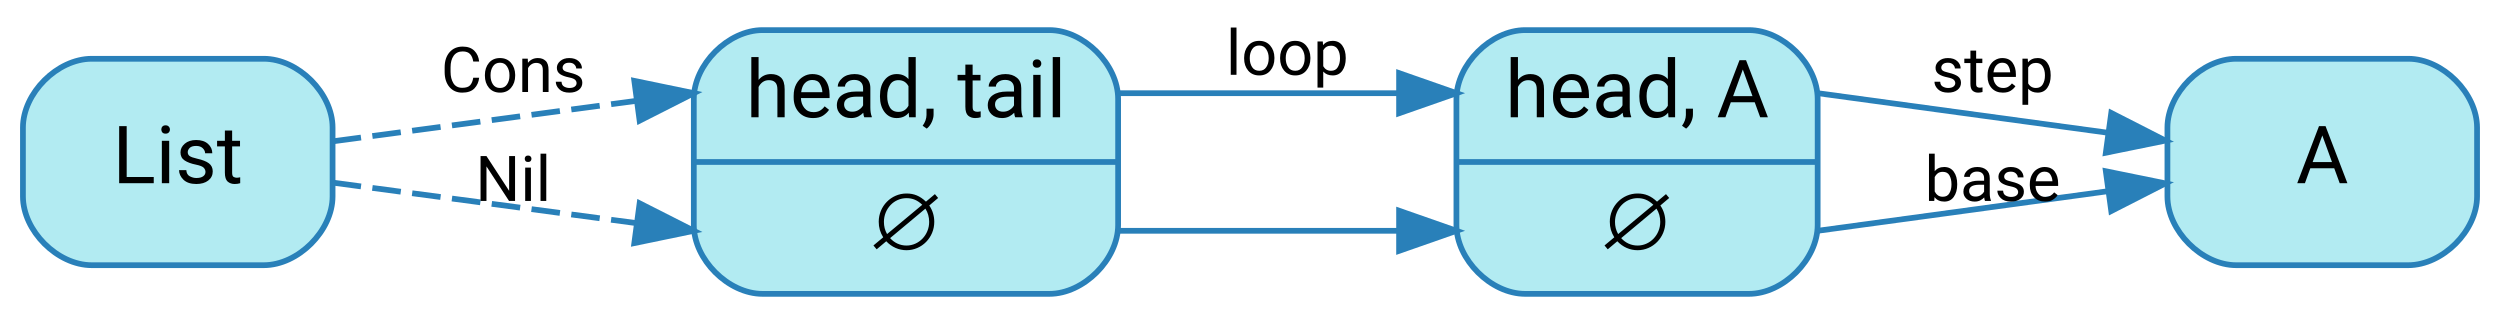
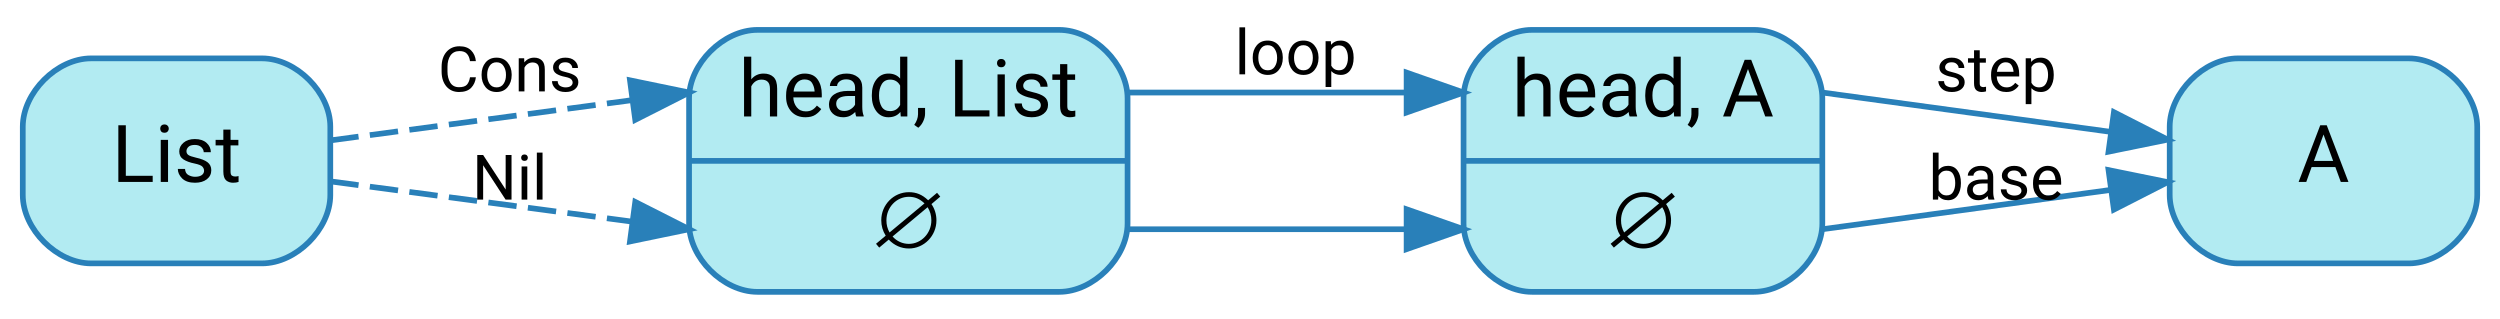
- <svg xmlns="http://www.w3.org/2000/svg" width="436pt" height="56pt" viewBox="0.00 0.00 436.00 55.50">
+ <svg xmlns="http://www.w3.org/2000/svg" width="439pt" height="56pt" viewBox="0.00 0.00 439.00 55.50">
  <g id="graph0" class="graph" transform="scale(1 1) rotate(0) translate(4 51.5)">
    <g id="node1" class="node">
-       <path fill="#b2ebf2" stroke="#2980b9" d="M129,-.5C129,-.5 179,-.5 179,-.5 185,-.5 191,-6.5 191,-12.5 191,-12.5 191,-34.5 191,-34.5 191,-40.5 185,-46.5 179,-46.5 179,-46.5 129,-46.5 129,-46.5 123,-46.5 117,-40.5 117,-34.5 117,-34.5 117,-12.5 117,-12.5 117,-6.5 123,-.5 129,-.5" />
-       <text text-anchor="middle" x="154" y="-31.3" font-family="Segoe UI,Roboto,Helvetica,Arial,sans-serif" font-size="14.00" fill="#000000">head, tail</text>
-       <polyline fill="none" stroke="#2980b9" points="117,-23.5 191,-23.5 " />
-       <text text-anchor="middle" x="154" y="-8.3" font-family="Segoe UI,Roboto,Helvetica,Arial,sans-serif" font-size="14.00" fill="#000000">∅</text>
+       <path fill="#b2ebf2" stroke="#2980b9" d="M129,-.5C129,-.5 182,-.5 182,-.5 188,-.5 194,-6.5 194,-12.5 194,-12.5 194,-34.5 194,-34.5 194,-40.5 188,-46.5 182,-46.5 182,-46.5 129,-46.5 129,-46.5 123,-46.5 117,-40.5 117,-34.5 117,-34.5 117,-12.5 117,-12.5 117,-6.5 123,-.5 129,-.5" />
+       <text text-anchor="middle" x="155.5" y="-31.3" font-family="Segoe UI,Roboto,Helvetica,Arial,sans-serif" font-size="14.00" fill="#000000">head, List</text>
+       <polyline fill="none" stroke="#2980b9" points="117,-23.5 194,-23.5 " />
+       <text text-anchor="middle" x="155.5" y="-8.3" font-family="Segoe UI,Roboto,Helvetica,Arial,sans-serif" font-size="14.00" fill="#000000">∅</text>
    </g>
    <g id="node2" class="node">
-       <path fill="#b2ebf2" stroke="#2980b9" d="M262,-.5C262,-.5 301,-.5 301,-.5 307,-.5 313,-6.5 313,-12.5 313,-12.5 313,-34.5 313,-34.5 313,-40.5 307,-46.5 301,-46.5 301,-46.5 262,-46.5 262,-46.5 256,-46.5 250,-40.5 250,-34.5 250,-34.5 250,-12.5 250,-12.5 250,-6.5 256,-.5 262,-.5" />
-       <text text-anchor="middle" x="281.5" y="-31.3" font-family="Segoe UI,Roboto,Helvetica,Arial,sans-serif" font-size="14.00" fill="#000000">head, A</text>
-       <polyline fill="none" stroke="#2980b9" points="250,-23.5 313,-23.5 " />
-       <text text-anchor="middle" x="281.5" y="-8.3" font-family="Segoe UI,Roboto,Helvetica,Arial,sans-serif" font-size="14.00" fill="#000000">∅</text>
+       <path fill="#b2ebf2" stroke="#2980b9" d="M265,-.5C265,-.5 304,-.5 304,-.5 310,-.5 316,-6.5 316,-12.5 316,-12.5 316,-34.5 316,-34.5 316,-40.5 310,-46.5 304,-46.5 304,-46.5 265,-46.5 265,-46.5 259,-46.5 253,-40.5 253,-34.5 253,-34.5 253,-12.5 253,-12.5 253,-6.5 259,-.5 265,-.5" />
+       <text text-anchor="middle" x="284.5" y="-31.3" font-family="Segoe UI,Roboto,Helvetica,Arial,sans-serif" font-size="14.00" fill="#000000">head, A</text>
+       <polyline fill="none" stroke="#2980b9" points="253,-23.5 316,-23.5 " />
+       <text text-anchor="middle" x="284.5" y="-8.3" font-family="Segoe UI,Roboto,Helvetica,Arial,sans-serif" font-size="14.00" fill="#000000">∅</text>
    </g>
    <g id="edge3" class="edge">
-       <path fill="none" stroke="#2980b9" d="M191,-35.5C191,-35.5 223.159,-35.5 239.992,-35.5" />
-       <polygon fill="#2980b9" stroke="#2980b9" points="240,-39 250,-35.5 240,-32 240,-39" />
-       <text text-anchor="middle" x="220.5" y="-38.7" font-family="Segoe UI,Roboto,Helvetica,Arial,sans-serif" font-size="11.00" fill="#000000">loop</text>
+       <path fill="none" stroke="#2980b9" d="M194,-35.5C194,-35.5 226.159,-35.5 242.992,-35.5" />
+       <polygon fill="#2980b9" stroke="#2980b9" points="243,-39 253,-35.5 243,-32 243,-39" />
+       <text text-anchor="middle" x="223.5" y="-38.7" font-family="Segoe UI,Roboto,Helvetica,Arial,sans-serif" font-size="11.00" fill="#000000">loop</text>
    </g>
    <g id="edge4" class="edge">
-       <path fill="none" stroke="#2980b9" d="M191,-11.5C191,-11.5 223.159,-11.5 239.992,-11.5" />
-       <polygon fill="#2980b9" stroke="#2980b9" points="240,-15 250,-11.5 240,-8 240,-15" />
+       <path fill="none" stroke="#2980b9" d="M194,-11.5C194,-11.5 226.159,-11.5 242.992,-11.5" />
+       <polygon fill="#2980b9" stroke="#2980b9" points="243,-15 253,-11.5 243,-8 243,-15" />
    </g>
    <g id="node4" class="node">
-       <path fill="#b2ebf2" stroke="#2980b9" d="M416,-41.5C416,-41.5 386,-41.5 386,-41.5 380,-41.5 374,-35.5 374,-29.5 374,-29.5 374,-17.5 374,-17.5 374,-11.5 380,-5.5 386,-5.5 386,-5.5 416,-5.5 416,-5.5 422,-5.5 428,-11.5 428,-17.5 428,-17.5 428,-29.5 428,-29.5 428,-35.5 422,-41.5 416,-41.5" />
-       <text text-anchor="middle" x="401" y="-19.8" font-family="Segoe UI,Roboto,Helvetica,Arial,sans-serif" font-size="14.00" fill="#000000">A</text>
+       <path fill="#b2ebf2" stroke="#2980b9" d="M419,-41.5C419,-41.5 389,-41.5 389,-41.5 383,-41.5 377,-35.5 377,-29.5 377,-29.5 377,-17.5 377,-17.5 377,-11.5 383,-5.5 389,-5.5 389,-5.5 419,-5.5 419,-5.5 425,-5.5 431,-11.5 431,-17.5 431,-17.5 431,-29.5 431,-29.5 431,-35.5 425,-41.5 419,-41.5" />
+       <text text-anchor="middle" x="404" y="-19.8" font-family="Segoe UI,Roboto,Helvetica,Arial,sans-serif" font-size="14.00" fill="#000000">A</text>
    </g>
    <g id="edge5" class="edge">
-       <path fill="none" stroke="#2980b9" d="M313,-35.5C313,-35.5 339.648,-31.866 363.616,-28.598" />
-       <polygon fill="#2980b9" stroke="#2980b9" points="364.203,-32.05 373.639,-27.231 363.257,-25.114 364.203,-32.05" />
-       <text text-anchor="middle" x="343.5" y="-35.7" font-family="Segoe UI,Roboto,Helvetica,Arial,sans-serif" font-size="11.00" fill="#000000">step</text>
+       <path fill="none" stroke="#2980b9" d="M316,-35.5C316,-35.5 342.648,-31.866 366.616,-28.598" />
+       <polygon fill="#2980b9" stroke="#2980b9" points="367.203,-32.05 376.639,-27.231 366.257,-25.114 367.203,-32.05" />
+       <text text-anchor="middle" x="346.5" y="-35.7" font-family="Segoe UI,Roboto,Helvetica,Arial,sans-serif" font-size="11.00" fill="#000000">step</text>
    </g>
    <g id="edge6" class="edge">
-       <path fill="none" stroke="#2980b9" d="M313,-11.5C313,-11.5 339.648,-15.134 363.616,-18.402" />
-       <polygon fill="#2980b9" stroke="#2980b9" points="363.257,-21.886 373.639,-19.769 364.203,-14.95 363.257,-21.886" />
-       <text text-anchor="middle" x="343.5" y="-16.7" font-family="Segoe UI,Roboto,Helvetica,Arial,sans-serif" font-size="11.00" fill="#000000">base</text>
+       <path fill="none" stroke="#2980b9" d="M316,-11.5C316,-11.5 342.648,-15.134 366.616,-18.402" />
+       <polygon fill="#2980b9" stroke="#2980b9" points="366.257,-21.886 376.639,-19.769 367.203,-14.95 366.257,-21.886" />
+       <text text-anchor="middle" x="346.5" y="-16.7" font-family="Segoe UI,Roboto,Helvetica,Arial,sans-serif" font-size="11.00" fill="#000000">base</text>
    </g>
    <g id="node3" class="node">
      <path fill="#b2ebf2" stroke="#2980b9" d="M42,-41.5C42,-41.5 12,-41.5 12,-41.5 6,-41.5 0,-35.5 0,-29.5 0,-29.5 0,-17.5 0,-17.5 0,-11.5 6,-5.5 12,-5.5 12,-5.5 42,-5.5 42,-5.5 48,-5.5 54,-11.5 54,-17.5 54,-17.5 54,-29.5 54,-29.5 54,-35.5 48,-41.5 42,-41.5" />
      <text text-anchor="middle" x="27" y="-19.8" font-family="Segoe UI,Roboto,Helvetica,Arial,sans-serif" font-size="14.00" fill="#000000">List</text>
    </g>
    <g id="edge1" class="edge">
      <path fill="none" stroke="#2980b9" stroke-dasharray="5,2" d="M54.003,-27.1C71.814,-29.475 94.13,-32.451 106.856,-34.148" />
      <polygon fill="#2980b9" stroke="#2980b9" points="106.625,-37.648 117,-35.5 107.55,-30.709 106.625,-37.648" />
      <text text-anchor="middle" x="85.5" y="-35.7" font-family="Segoe UI,Roboto,Helvetica,Arial,sans-serif" font-size="11.00" fill="#000000">Cons</text>
    </g>
    <g id="edge2" class="edge">
      <path fill="none" stroke="#2980b9" stroke-dasharray="5,2" d="M54.003,-19.9C71.814,-17.525 94.13,-14.549 106.856,-12.852" />
      <polygon fill="#2980b9" stroke="#2980b9" points="107.55,-16.291 117,-11.5 106.625,-9.352 107.55,-16.291" />
      <text text-anchor="middle" x="85.5" y="-16.7" font-family="Segoe UI,Roboto,Helvetica,Arial,sans-serif" font-size="11.00" fill="#000000">Nil</text>
    </g>
  </g>
</svg>
